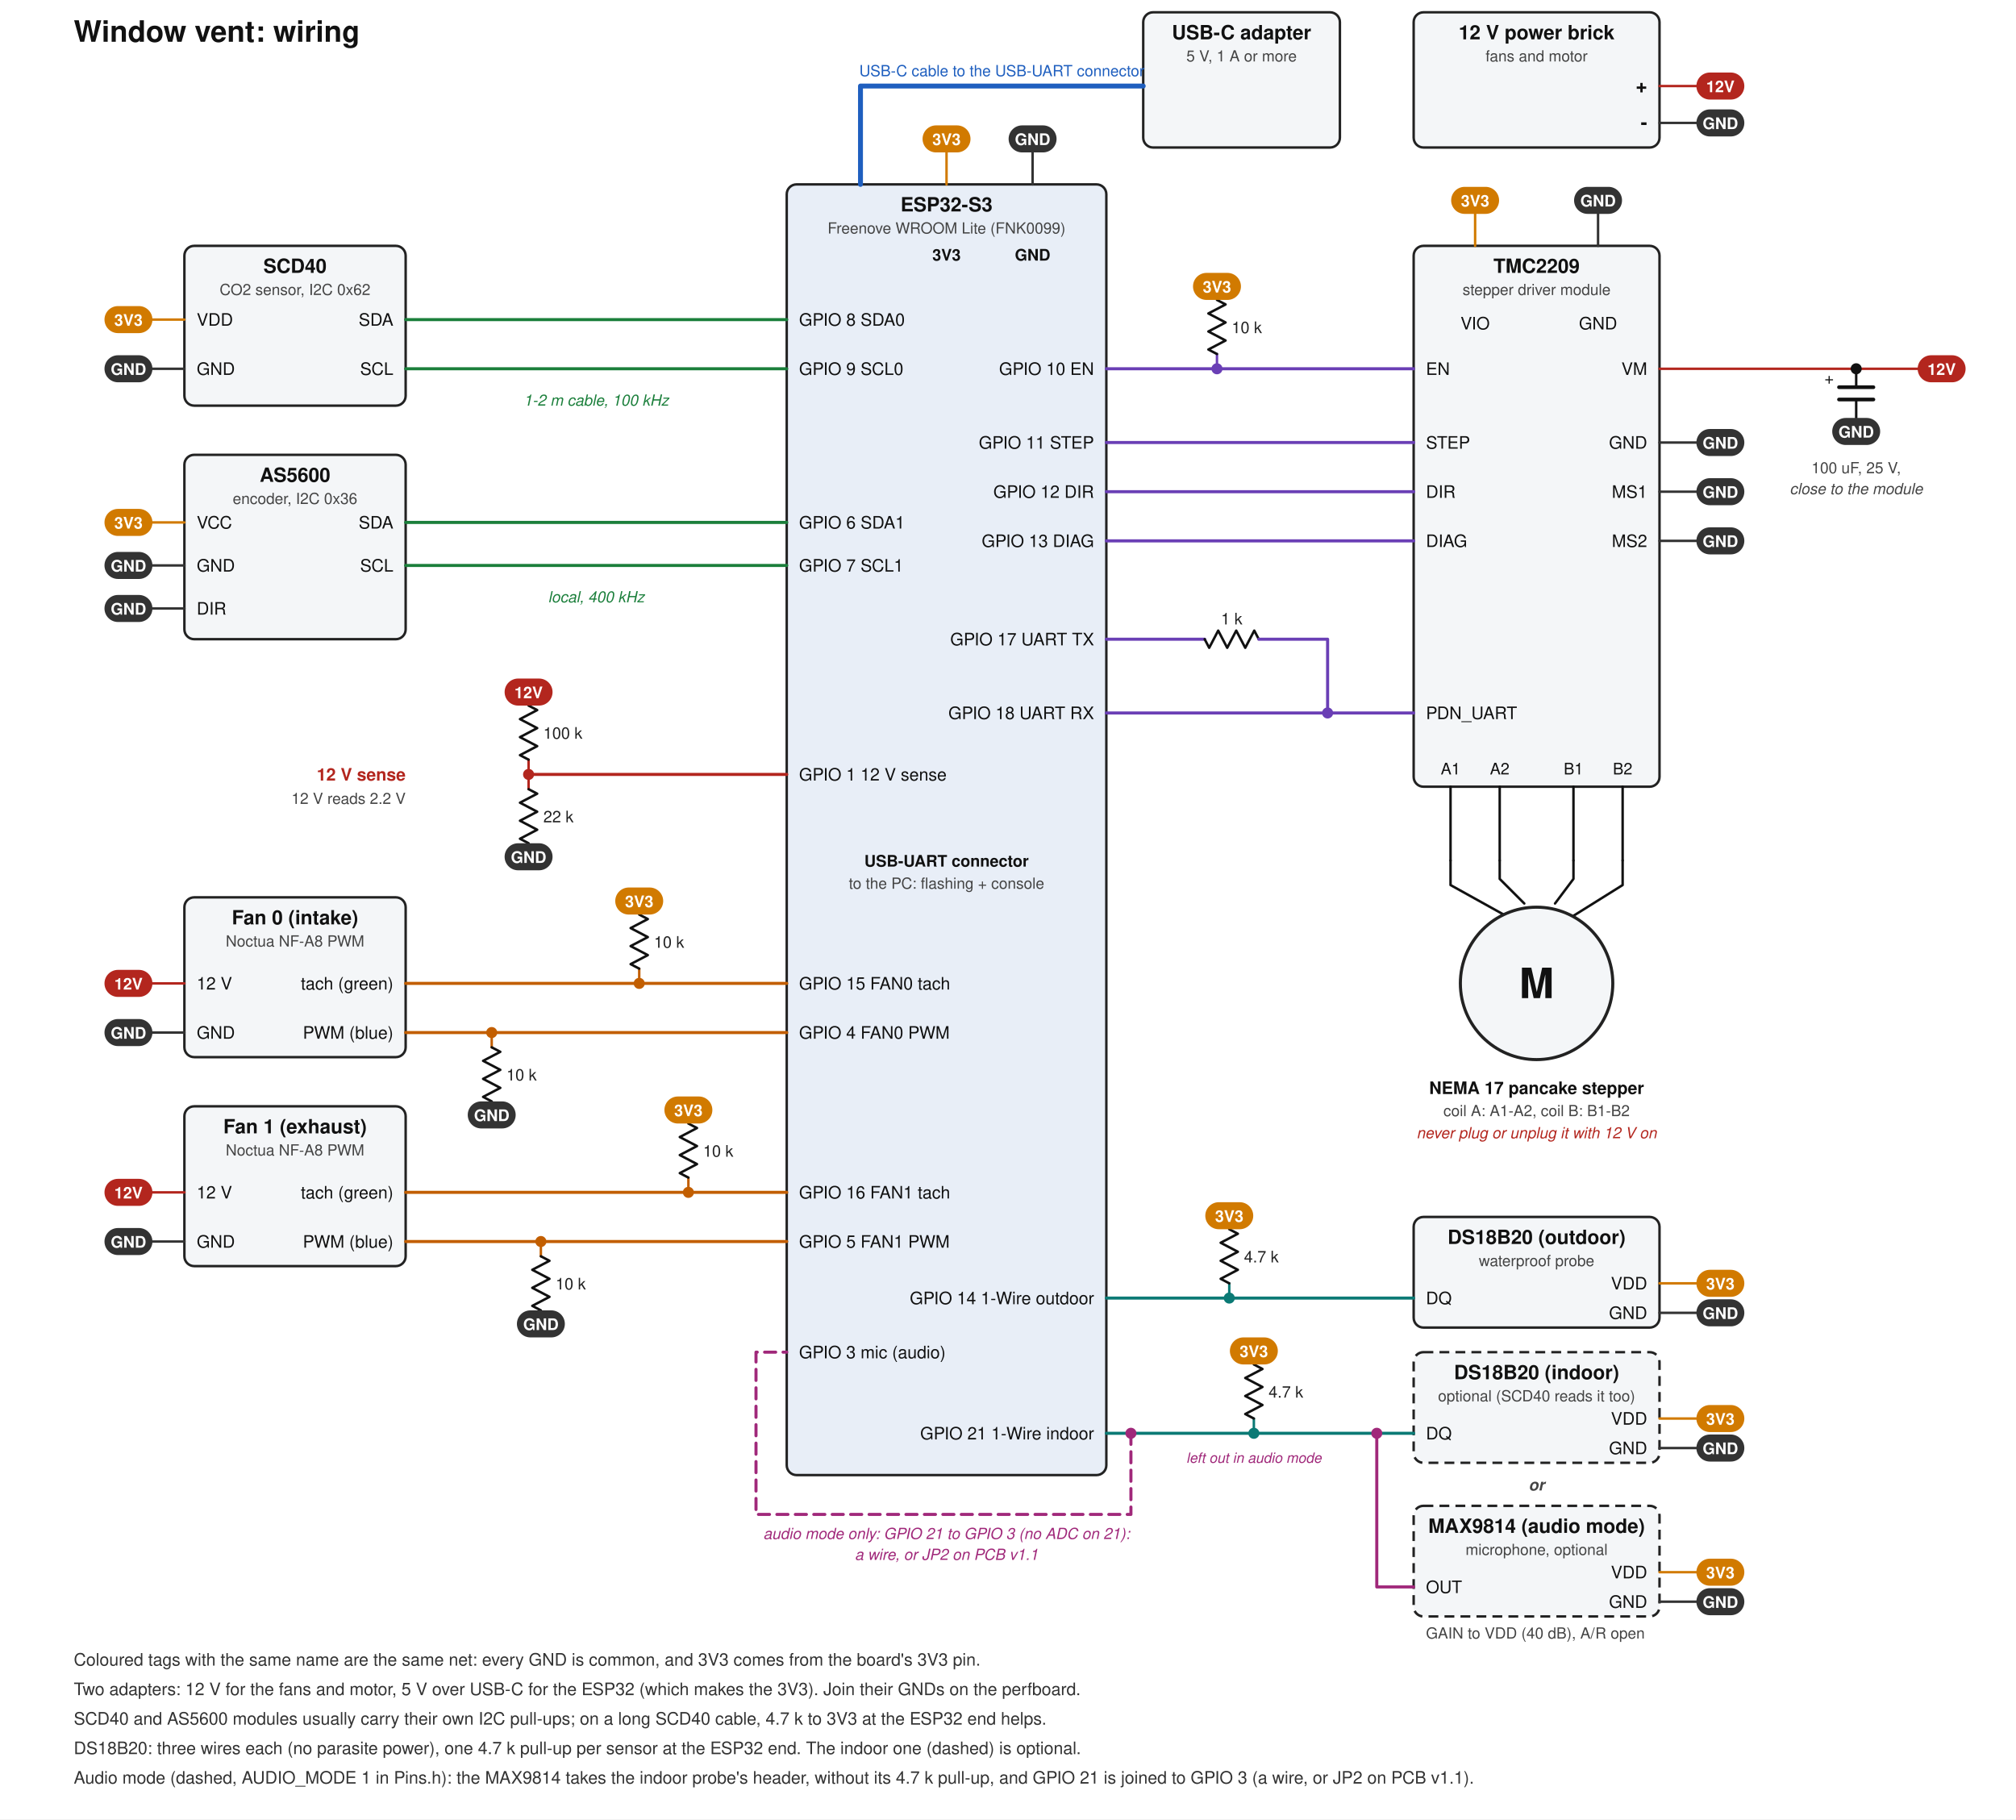
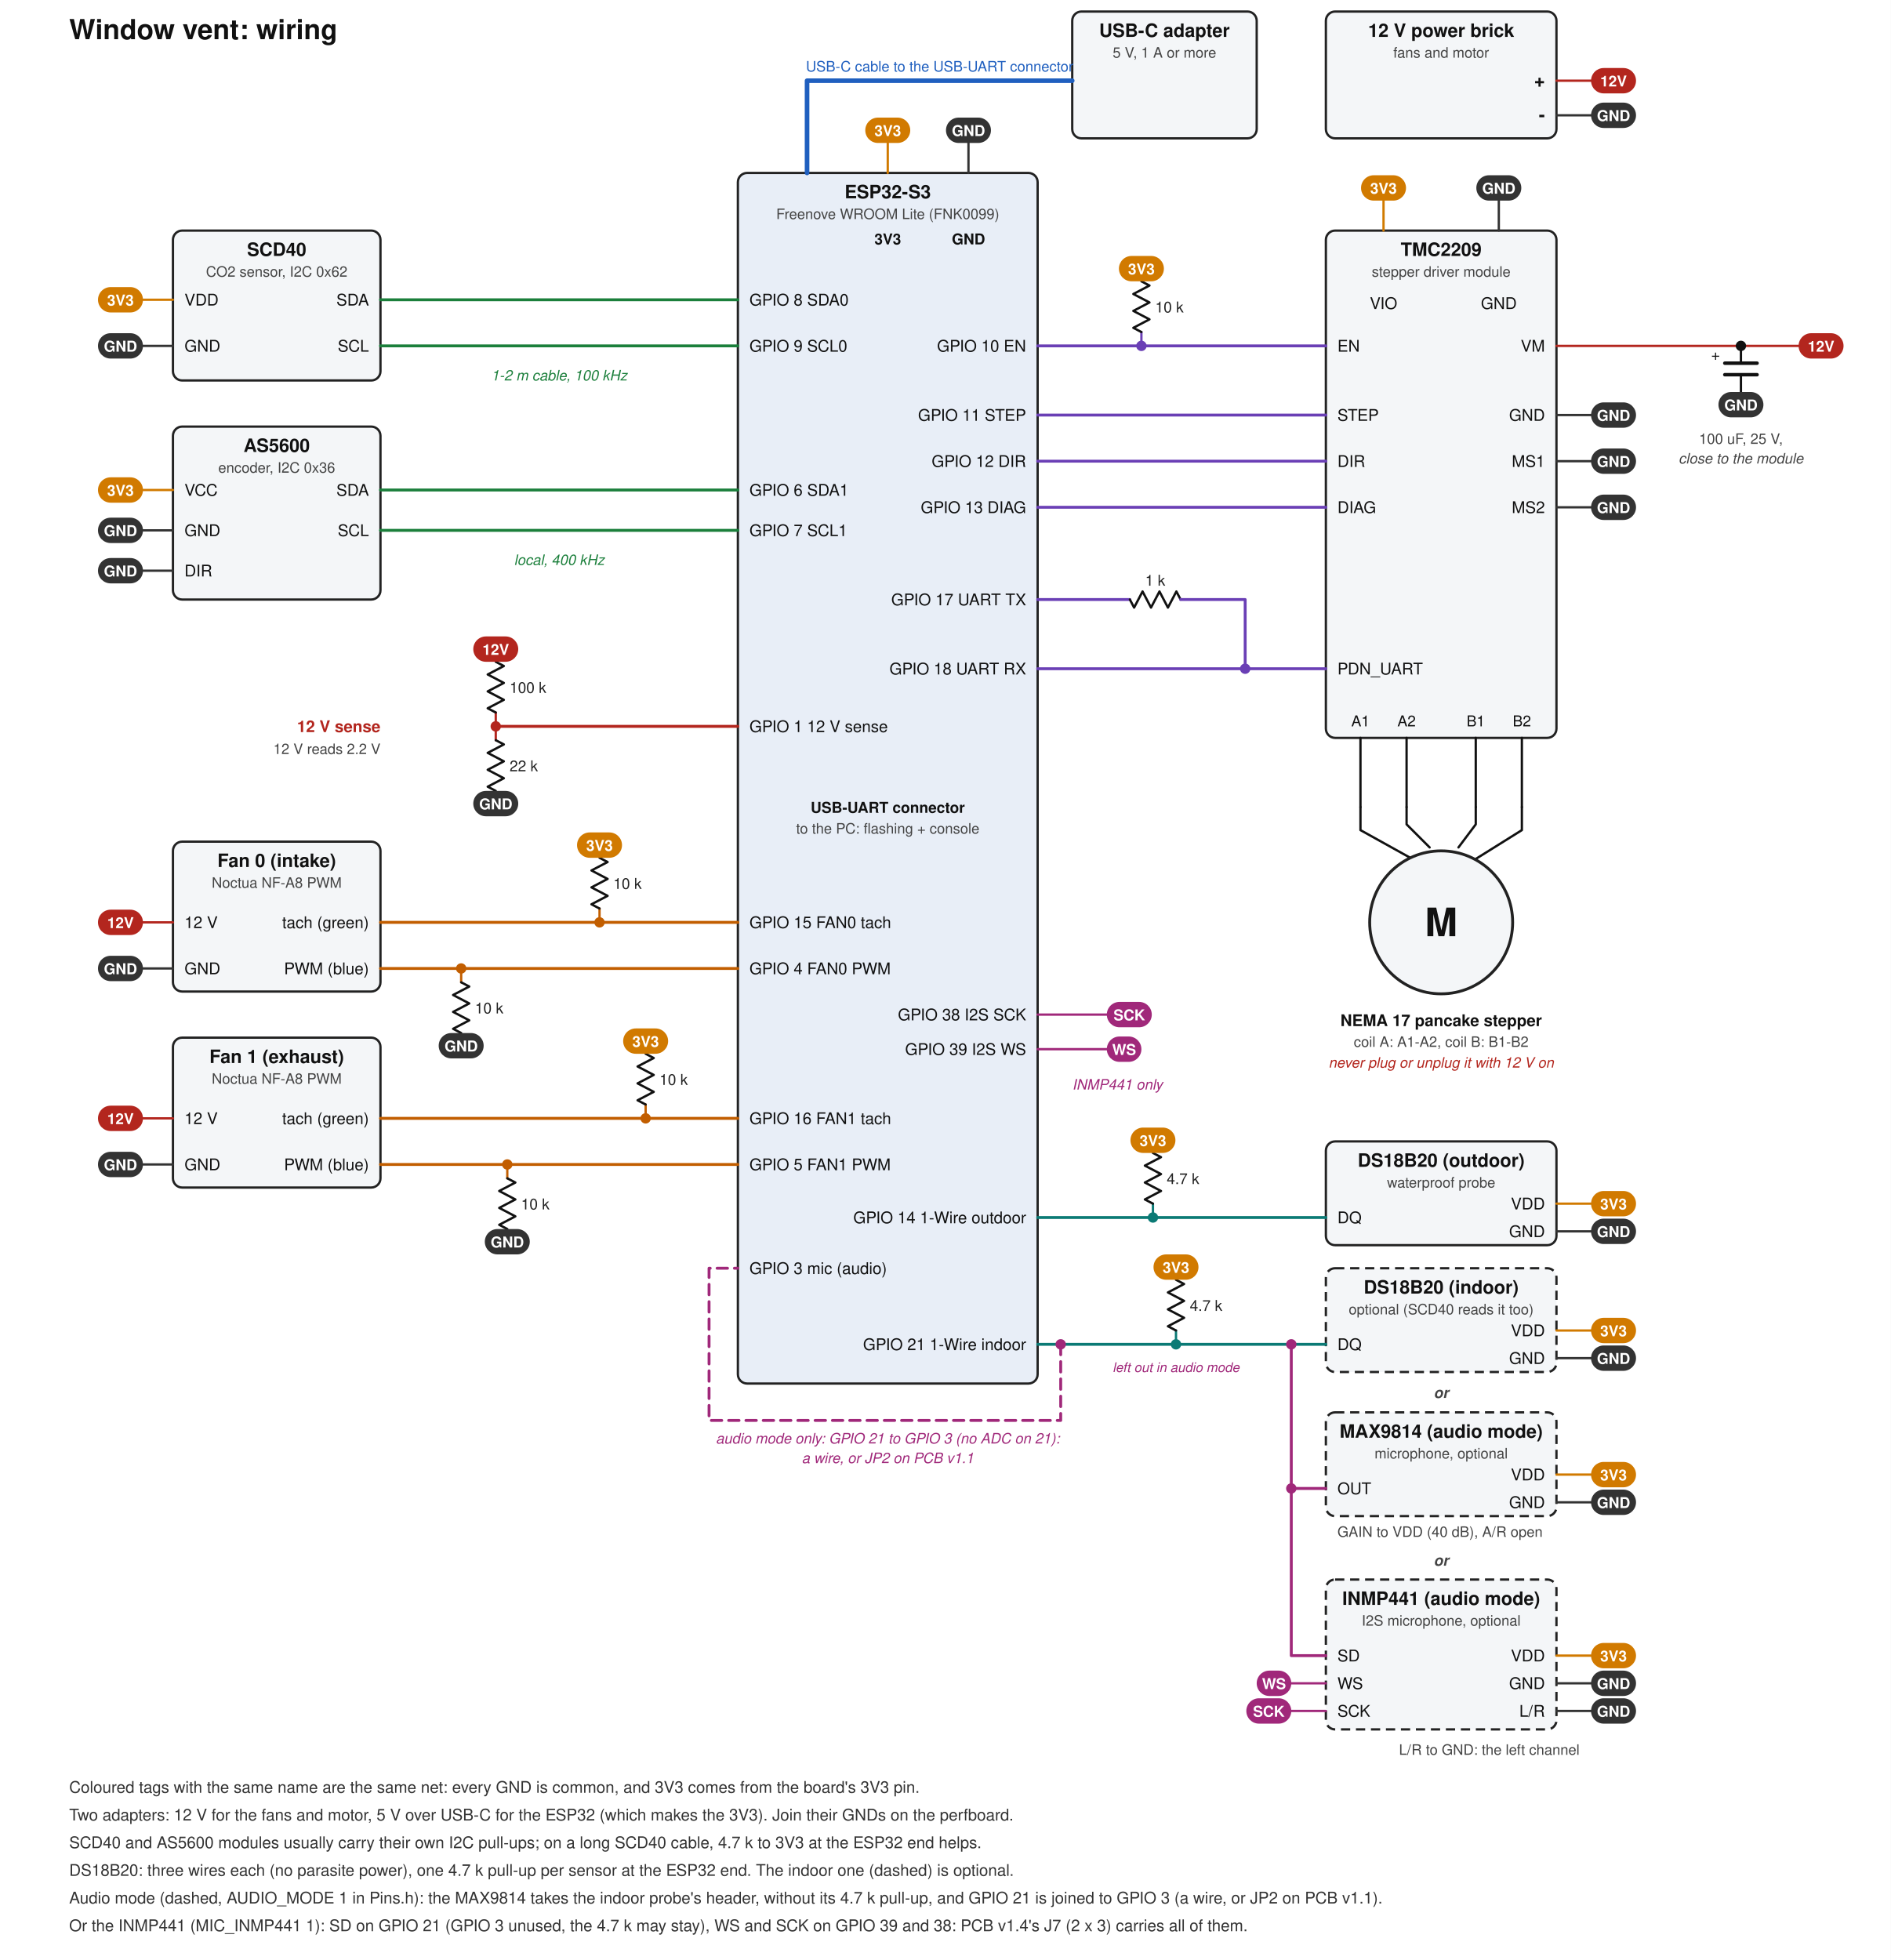
- <svg xmlns="http://www.w3.org/2000/svg" width="1640" height="1480" viewBox="0 0 1640 1480" font-family="Segoe UI, Helvetica, Arial, sans-serif">
-   <rect width="1640" height="1480" fill="#ffffff" />
+ <svg xmlns="http://www.w3.org/2000/svg" width="1640" height="1700" viewBox="0 0 1640 1700" font-family="Segoe UI, Helvetica, Arial, sans-serif">
+   <rect width="1640" height="1700" fill="#ffffff" />
  <rect x="640" y="150" width="260" height="1050" rx="8" fill="#e8eef7" stroke="#222" stroke-width="2" />
  <text x="770.0" y="172" font-size="16" text-anchor="middle" font-weight="bold" fill="#111">ESP32-S3</text>
  <text x="770.0" y="190" font-size="12.5" text-anchor="middle" font-weight="normal" fill="#444">Freenove WROOM Lite (FNK0099)</text>
  <text x="770.0" y="705" font-size="13" text-anchor="middle" font-weight="bold" fill="#111">USB-UART connector</text>
  <text x="770.0" y="723" font-size="12.5" text-anchor="middle" font-weight="normal" fill="#444">to the PC: flashing + console</text>
  <text x="770" y="212" font-size="13" text-anchor="middle" font-weight="bold" fill="#111">3V3</text>
  <text x="840" y="212" font-size="13" text-anchor="middle" font-weight="bold" fill="#111">GND</text>
  <polyline points="770,150 770,124" fill="none" stroke="#d17a00" stroke-width="2" stroke-linejoin="round" stroke-linecap="round" />
  <rect x="750.5" y="102" width="39" height="22" rx="11" fill="#d17a00" />
  <text x="770.0" y="118" font-size="13" text-anchor="middle" font-weight="bold" fill="#fff">3V3</text>
  <polyline points="840,150 840,124" fill="none" stroke="#333333" stroke-width="2" stroke-linejoin="round" stroke-linecap="round" />
  <rect x="820.5" y="102" width="39" height="22" rx="11" fill="#333333" />
  <text x="840.0" y="118" font-size="13" text-anchor="middle" font-weight="bold" fill="#fff">GND</text>
  <rect x="150" y="200" width="180" height="130" rx="8" fill="#f4f6f8" stroke="#222" stroke-width="2" />
  <text x="240.0" y="222" font-size="16" text-anchor="middle" font-weight="bold" fill="#111">SCD40</text>
  <text x="240.0" y="240" font-size="12.5" text-anchor="middle" font-weight="normal" fill="#444">CO2 sensor, I2C 0x62</text>
  <text x="160" y="265" font-size="14" text-anchor="start" font-weight="normal" fill="#111">VDD</text>
  <polyline points="150,260 124,260" fill="none" stroke="#d17a00" stroke-width="2" stroke-linejoin="round" stroke-linecap="round" />
  <rect x="85" y="249.0" width="39" height="22" rx="11" fill="#d17a00" />
  <text x="104.5" y="265.0" font-size="13" text-anchor="middle" font-weight="bold" fill="#fff">3V3</text>
  <text x="160" y="305" font-size="14" text-anchor="start" font-weight="normal" fill="#111">GND</text>
  <polyline points="150,300 124,300" fill="none" stroke="#333333" stroke-width="2" stroke-linejoin="round" stroke-linecap="round" />
  <rect x="85" y="289.0" width="39" height="22" rx="11" fill="#333333" />
  <text x="104.5" y="305.0" font-size="13" text-anchor="middle" font-weight="bold" fill="#fff">GND</text>
  <text x="320" y="265" font-size="14" text-anchor="end" font-weight="normal" fill="#111">SDA</text>
  <text x="320" y="305" font-size="14" text-anchor="end" font-weight="normal" fill="#111">SCL</text>
  <text x="650" y="265" font-size="14" text-anchor="start" font-weight="normal" fill="#111">GPIO 8  SDA0</text>
  <polyline points="330,260 640,260" fill="none" stroke="#1b7f3b" stroke-width="2.5" stroke-linejoin="round" stroke-linecap="round" />
  <text x="650" y="305" font-size="14" text-anchor="start" font-weight="normal" fill="#111">GPIO 9  SCL0</text>
  <polyline points="330,300 640,300" fill="none" stroke="#1b7f3b" stroke-width="2.5" stroke-linejoin="round" stroke-linecap="round" />
  <text x="485" y="330" font-size="12.5" text-anchor="middle" font-weight="normal" fill="#1b7f3b" font-style="italic">1-2 m cable, 100 kHz</text>
  <rect x="150" y="370" width="180" height="150" rx="8" fill="#f4f6f8" stroke="#222" stroke-width="2" />
  <text x="240.0" y="392" font-size="16" text-anchor="middle" font-weight="bold" fill="#111">AS5600</text>
  <text x="240.0" y="410" font-size="12.5" text-anchor="middle" font-weight="normal" fill="#444">encoder, I2C 0x36</text>
  <text x="160" y="430" font-size="14" text-anchor="start" font-weight="normal" fill="#111">VCC</text>
  <polyline points="150,425 124,425" fill="none" stroke="#d17a00" stroke-width="2" stroke-linejoin="round" stroke-linecap="round" />
  <rect x="85" y="414.0" width="39" height="22" rx="11" fill="#d17a00" />
  <text x="104.5" y="430.0" font-size="13" text-anchor="middle" font-weight="bold" fill="#fff">3V3</text>
  <text x="160" y="465" font-size="14" text-anchor="start" font-weight="normal" fill="#111">GND</text>
  <polyline points="150,460 124,460" fill="none" stroke="#333333" stroke-width="2" stroke-linejoin="round" stroke-linecap="round" />
  <rect x="85" y="449.0" width="39" height="22" rx="11" fill="#333333" />
  <text x="104.5" y="465.0" font-size="13" text-anchor="middle" font-weight="bold" fill="#fff">GND</text>
  <text x="160" y="500" font-size="14" text-anchor="start" font-weight="normal" fill="#111">DIR</text>
  <polyline points="150,495 124,495" fill="none" stroke="#333333" stroke-width="2" stroke-linejoin="round" stroke-linecap="round" />
  <rect x="85" y="484.0" width="39" height="22" rx="11" fill="#333333" />
  <text x="104.5" y="500.0" font-size="13" text-anchor="middle" font-weight="bold" fill="#fff">GND</text>
  <text x="320" y="430" font-size="14" text-anchor="end" font-weight="normal" fill="#111">SDA</text>
  <text x="320" y="465" font-size="14" text-anchor="end" font-weight="normal" fill="#111">SCL</text>
  <text x="650" y="430" font-size="14" text-anchor="start" font-weight="normal" fill="#111">GPIO 6  SDA1</text>
  <polyline points="330,425 640,425" fill="none" stroke="#1b7f3b" stroke-width="2.5" stroke-linejoin="round" stroke-linecap="round" />
  <text x="650" y="465" font-size="14" text-anchor="start" font-weight="normal" fill="#111">GPIO 7  SCL1</text>
  <polyline points="330,460 640,460" fill="none" stroke="#1b7f3b" stroke-width="2.5" stroke-linejoin="round" stroke-linecap="round" />
  <text x="485" y="490" font-size="12.5" text-anchor="middle" font-weight="normal" fill="#1b7f3b" font-style="italic">local, 400 kHz</text>
  <text x="650" y="635" font-size="14" text-anchor="start" font-weight="normal" fill="#111">GPIO 1  12 V sense</text>
  <polyline points="430,630 640,630" fill="none" stroke="#b3261e" stroke-width="2.5" stroke-linejoin="round" stroke-linecap="round" />
  <circle cx="430" cy="630" r="4.5" fill="#b3261e" />
  <polyline points="430,630 430,618" fill="none" stroke="#b3261e" stroke-width="2" stroke-linejoin="round" stroke-linecap="round" />
  <polyline points="430,574 437,577.667 423,585.0 437,592.333 423,599.667 437,607.0 423,614.333 430,618" fill="none" stroke="#111" stroke-width="2" stroke-linejoin="round" stroke-linecap="round" />
  <text x="442" y="601.0" font-size="13" text-anchor="start" font-weight="normal" fill="#222">100 k</text>
  <rect x="410.5" y="552" width="39" height="22" rx="11" fill="#b3261e" />
  <text x="430.0" y="568" font-size="13" text-anchor="middle" font-weight="bold" fill="#fff">12V</text>
  <polyline points="430,630 430,642" fill="none" stroke="#b3261e" stroke-width="2" stroke-linejoin="round" stroke-linecap="round" />
  <polyline points="430,642 437,645.667 423,653.0 437,660.333 423,667.667 437,675.0 423,682.333 430,686" fill="none" stroke="#111" stroke-width="2" stroke-linejoin="round" stroke-linecap="round" />
  <text x="442" y="669.0" font-size="13" text-anchor="start" font-weight="normal" fill="#222">22 k</text>
  <rect x="410.5" y="686" width="39" height="22" rx="11" fill="#333333" />
  <text x="430.0" y="702" font-size="13" text-anchor="middle" font-weight="bold" fill="#fff">GND</text>
  <text x="330" y="635" font-size="14" text-anchor="end" font-weight="bold" fill="#b3261e">12 V sense</text>
  <text x="330" y="654" font-size="12.5" text-anchor="end" font-weight="normal" fill="#444">12 V reads 2.2 V</text>
  <rect x="150" y="730" width="180" height="130" rx="8" fill="#f4f6f8" stroke="#222" stroke-width="2" />
  <text x="240.0" y="752" font-size="16" text-anchor="middle" font-weight="bold" fill="#111">Fan 0 (intake)</text>
  <text x="240.0" y="770" font-size="12.5" text-anchor="middle" font-weight="normal" fill="#444">Noctua NF-A8 PWM</text>
  <text x="160" y="805" font-size="14" text-anchor="start" font-weight="normal" fill="#111">12 V</text>
  <polyline points="150,800 124,800" fill="none" stroke="#b3261e" stroke-width="2" stroke-linejoin="round" stroke-linecap="round" />
  <rect x="85" y="789.0" width="39" height="22" rx="11" fill="#b3261e" />
  <text x="104.5" y="805.0" font-size="13" text-anchor="middle" font-weight="bold" fill="#fff">12V</text>
  <text x="160" y="845" font-size="14" text-anchor="start" font-weight="normal" fill="#111">GND</text>
  <polyline points="150,840 124,840" fill="none" stroke="#333333" stroke-width="2" stroke-linejoin="round" stroke-linecap="round" />
  <rect x="85" y="829.0" width="39" height="22" rx="11" fill="#333333" />
  <text x="104.5" y="845.0" font-size="13" text-anchor="middle" font-weight="bold" fill="#fff">GND</text>
  <text x="320" y="805" font-size="14" text-anchor="end" font-weight="normal" fill="#111">tach (green)</text>
  <text x="320" y="845" font-size="14" text-anchor="end" font-weight="normal" fill="#111">PWM (blue)</text>
  <text x="650" y="805" font-size="14" text-anchor="start" font-weight="normal" fill="#111">GPIO 15  FAN0 tach</text>
  <polyline points="330,800 640,800" fill="none" stroke="#c25e00" stroke-width="2.5" stroke-linejoin="round" stroke-linecap="round" />
  <text x="650" y="845" font-size="14" text-anchor="start" font-weight="normal" fill="#111">GPIO 4  FAN0 PWM</text>
  <polyline points="330,840 640,840" fill="none" stroke="#c25e00" stroke-width="2.5" stroke-linejoin="round" stroke-linecap="round" />
  <circle cx="520" cy="800" r="4.5" fill="#c25e00" />
  <polyline points="520,800 520,788" fill="none" stroke="#c25e00" stroke-width="2" stroke-linejoin="round" stroke-linecap="round" />
  <polyline points="520,744 527,747.667 513,755.0 527,762.333 513,769.667 527,777.0 513,784.333 520,788" fill="none" stroke="#111" stroke-width="2" stroke-linejoin="round" stroke-linecap="round" />
  <text x="532" y="771.0" font-size="13" text-anchor="start" font-weight="normal" fill="#222">10 k</text>
  <rect x="500.5" y="722" width="39" height="22" rx="11" fill="#d17a00" />
  <text x="520.0" y="738" font-size="13" text-anchor="middle" font-weight="bold" fill="#fff">3V3</text>
  <circle cx="400" cy="840" r="4.5" fill="#c25e00" />
  <polyline points="400,840 400,852" fill="none" stroke="#c25e00" stroke-width="2" stroke-linejoin="round" stroke-linecap="round" />
  <polyline points="400,852 407,855.667 393,863.0 407,870.333 393,877.667 407,885.0 393,892.333 400,896" fill="none" stroke="#111" stroke-width="2" stroke-linejoin="round" stroke-linecap="round" />
  <text x="412" y="879.0" font-size="13" text-anchor="start" font-weight="normal" fill="#222">10 k</text>
  <rect x="380.5" y="896" width="39" height="22" rx="11" fill="#333333" />
  <text x="400.0" y="912" font-size="13" text-anchor="middle" font-weight="bold" fill="#fff">GND</text>
  <rect x="150" y="900" width="180" height="130" rx="8" fill="#f4f6f8" stroke="#222" stroke-width="2" />
  <text x="240.0" y="922" font-size="16" text-anchor="middle" font-weight="bold" fill="#111">Fan 1 (exhaust)</text>
  <text x="240.0" y="940" font-size="12.5" text-anchor="middle" font-weight="normal" fill="#444">Noctua NF-A8 PWM</text>
  <text x="160" y="975" font-size="14" text-anchor="start" font-weight="normal" fill="#111">12 V</text>
  <polyline points="150,970 124,970" fill="none" stroke="#b3261e" stroke-width="2" stroke-linejoin="round" stroke-linecap="round" />
  <rect x="85" y="959.0" width="39" height="22" rx="11" fill="#b3261e" />
  <text x="104.5" y="975.0" font-size="13" text-anchor="middle" font-weight="bold" fill="#fff">12V</text>
  <text x="160" y="1015" font-size="14" text-anchor="start" font-weight="normal" fill="#111">GND</text>
  <polyline points="150,1010 124,1010" fill="none" stroke="#333333" stroke-width="2" stroke-linejoin="round" stroke-linecap="round" />
  <rect x="85" y="999.0" width="39" height="22" rx="11" fill="#333333" />
  <text x="104.5" y="1015.0" font-size="13" text-anchor="middle" font-weight="bold" fill="#fff">GND</text>
  <text x="320" y="975" font-size="14" text-anchor="end" font-weight="normal" fill="#111">tach (green)</text>
  <text x="320" y="1015" font-size="14" text-anchor="end" font-weight="normal" fill="#111">PWM (blue)</text>
  <text x="650" y="975" font-size="14" text-anchor="start" font-weight="normal" fill="#111">GPIO 16  FAN1 tach</text>
  <polyline points="330,970 640,970" fill="none" stroke="#c25e00" stroke-width="2.5" stroke-linejoin="round" stroke-linecap="round" />
  <text x="650" y="1015" font-size="14" text-anchor="start" font-weight="normal" fill="#111">GPIO 5  FAN1 PWM</text>
  <polyline points="330,1010 640,1010" fill="none" stroke="#c25e00" stroke-width="2.5" stroke-linejoin="round" stroke-linecap="round" />
  <circle cx="560" cy="970" r="4.5" fill="#c25e00" />
  <polyline points="560,970 560,958" fill="none" stroke="#c25e00" stroke-width="2" stroke-linejoin="round" stroke-linecap="round" />
  <polyline points="560,914 567,917.667 553,925.0 567,932.333 553,939.667 567,947.0 553,954.333 560,958" fill="none" stroke="#111" stroke-width="2" stroke-linejoin="round" stroke-linecap="round" />
  <text x="572" y="941.0" font-size="13" text-anchor="start" font-weight="normal" fill="#222">10 k</text>
  <rect x="540.5" y="892" width="39" height="22" rx="11" fill="#d17a00" />
  <text x="560.0" y="908" font-size="13" text-anchor="middle" font-weight="bold" fill="#fff">3V3</text>
  <circle cx="440" cy="1010" r="4.5" fill="#c25e00" />
  <polyline points="440,1010 440,1022" fill="none" stroke="#c25e00" stroke-width="2" stroke-linejoin="round" stroke-linecap="round" />
  <polyline points="440,1022 447,1025.667 433,1033.0 447,1040.333 433,1047.667 447,1055.0 433,1062.333 440,1066" fill="none" stroke="#111" stroke-width="2" stroke-linejoin="round" stroke-linecap="round" />
  <text x="452" y="1049.0" font-size="13" text-anchor="start" font-weight="normal" fill="#222">10 k</text>
  <rect x="420.5" y="1066" width="39" height="22" rx="11" fill="#333333" />
  <text x="440.0" y="1082" font-size="13" text-anchor="middle" font-weight="bold" fill="#fff">GND</text>
  <rect x="1150" y="200" width="200" height="440" rx="8" fill="#f4f6f8" stroke="#222" stroke-width="2" />
  <text x="1250.0" y="222" font-size="16" text-anchor="middle" font-weight="bold" fill="#111">TMC2209</text>
  <text x="1250.0" y="240" font-size="12.5" text-anchor="middle" font-weight="normal" fill="#444">stepper driver module</text>
  <text x="1160" y="305" font-size="14" text-anchor="start" font-weight="normal" fill="#111">EN</text>
  <text x="890" y="305" font-size="14" text-anchor="end" font-weight="normal" fill="#111">GPIO 10  EN</text>
  <polyline points="900,300 1150,300" fill="none" stroke="#6a3fb5" stroke-width="2.5" stroke-linejoin="round" stroke-linecap="round" />
  <text x="1160" y="365" font-size="14" text-anchor="start" font-weight="normal" fill="#111">STEP</text>
  <text x="890" y="365" font-size="14" text-anchor="end" font-weight="normal" fill="#111">GPIO 11  STEP</text>
  <polyline points="900,360 1150,360" fill="none" stroke="#6a3fb5" stroke-width="2.5" stroke-linejoin="round" stroke-linecap="round" />
  <text x="1160" y="405" font-size="14" text-anchor="start" font-weight="normal" fill="#111">DIR</text>
  <text x="890" y="405" font-size="14" text-anchor="end" font-weight="normal" fill="#111">GPIO 12  DIR</text>
  <polyline points="900,400 1150,400" fill="none" stroke="#6a3fb5" stroke-width="2.5" stroke-linejoin="round" stroke-linecap="round" />
  <text x="1160" y="445" font-size="14" text-anchor="start" font-weight="normal" fill="#111">DIAG</text>
  <text x="890" y="445" font-size="14" text-anchor="end" font-weight="normal" fill="#111">GPIO 13  DIAG</text>
  <polyline points="900,440 1150,440" fill="none" stroke="#6a3fb5" stroke-width="2.5" stroke-linejoin="round" stroke-linecap="round" />
  <circle cx="990" cy="300" r="4.5" fill="#6a3fb5" />
  <polyline points="990,300 990,288" fill="none" stroke="#6a3fb5" stroke-width="2" stroke-linejoin="round" stroke-linecap="round" />
  <polyline points="990,244 997,247.667 983,255.0 997,262.333 983,269.667 997,277.0 983,284.333 990,288" fill="none" stroke="#111" stroke-width="2" stroke-linejoin="round" stroke-linecap="round" />
  <text x="1002" y="271.0" font-size="13" text-anchor="start" font-weight="normal" fill="#222">10 k</text>
  <rect x="970.5" y="222" width="39" height="22" rx="11" fill="#d17a00" />
  <text x="990.0" y="238" font-size="13" text-anchor="middle" font-weight="bold" fill="#fff">3V3</text>
  <text x="890" y="525" font-size="14" text-anchor="end" font-weight="normal" fill="#111">GPIO 17  UART TX</text>
  <polyline points="900,520 980,520" fill="none" stroke="#6a3fb5" stroke-width="2.5" stroke-linejoin="round" stroke-linecap="round" />
  <polyline points="980,520 983.667,527 991.0,513 998.333,527 1005.667,513 1013.0,527 1020.333,513 1024,520" fill="none" stroke="#111" stroke-width="2" stroke-linejoin="round" stroke-linecap="round" />
  <text x="1002.0" y="508" font-size="13" text-anchor="middle" font-weight="normal" fill="#222">1 k</text>
  <polyline points="1024,520 1080,520 1080,580" fill="none" stroke="#6a3fb5" stroke-width="2.5" stroke-linejoin="round" stroke-linecap="round" />
  <text x="890" y="585" font-size="14" text-anchor="end" font-weight="normal" fill="#111">GPIO 18  UART RX</text>
  <polyline points="900,580 1150,580" fill="none" stroke="#6a3fb5" stroke-width="2.5" stroke-linejoin="round" stroke-linecap="round" />
  <circle cx="1080" cy="580" r="4.5" fill="#6a3fb5" />
  <text x="1160" y="585" font-size="14" text-anchor="start" font-weight="normal" fill="#111">PDN_UART</text>
  <text x="1200" y="268" font-size="14" text-anchor="middle" font-weight="normal" fill="#111">VIO</text>
  <polyline points="1200,200 1200,174" fill="none" stroke="#d17a00" stroke-width="2" stroke-linejoin="round" stroke-linecap="round" />
  <rect x="1180.5" y="152" width="39" height="22" rx="11" fill="#d17a00" />
  <text x="1200.0" y="168" font-size="13" text-anchor="middle" font-weight="bold" fill="#fff">3V3</text>
  <text x="1300" y="268" font-size="14" text-anchor="middle" font-weight="normal" fill="#111">GND</text>
  <polyline points="1300,200 1300,174" fill="none" stroke="#333333" stroke-width="2" stroke-linejoin="round" stroke-linecap="round" />
  <rect x="1280.5" y="152" width="39" height="22" rx="11" fill="#333333" />
  <text x="1300.0" y="168" font-size="13" text-anchor="middle" font-weight="bold" fill="#fff">GND</text>
  <text x="1340" y="305" font-size="14" text-anchor="end" font-weight="normal" fill="#111">VM</text>
  <text x="1340" y="365" font-size="14" text-anchor="end" font-weight="normal" fill="#111">GND</text>
  <polyline points="1350,360 1380,360" fill="none" stroke="#333333" stroke-width="2" stroke-linejoin="round" stroke-linecap="round" />
  <rect x="1380" y="349.0" width="39" height="22" rx="11" fill="#333333" />
  <text x="1399.5" y="365.0" font-size="13" text-anchor="middle" font-weight="bold" fill="#fff">GND</text>
  <text x="1340" y="405" font-size="14" text-anchor="end" font-weight="normal" fill="#111">MS1</text>
  <polyline points="1350,400 1380,400" fill="none" stroke="#333333" stroke-width="2" stroke-linejoin="round" stroke-linecap="round" />
  <rect x="1380" y="389.0" width="39" height="22" rx="11" fill="#333333" />
  <text x="1399.5" y="405.0" font-size="13" text-anchor="middle" font-weight="bold" fill="#fff">GND</text>
  <text x="1340" y="445" font-size="14" text-anchor="end" font-weight="normal" fill="#111">MS2</text>
  <polyline points="1350,440 1380,440" fill="none" stroke="#333333" stroke-width="2" stroke-linejoin="round" stroke-linecap="round" />
  <rect x="1380" y="429.0" width="39" height="22" rx="11" fill="#333333" />
  <text x="1399.5" y="445.0" font-size="13" text-anchor="middle" font-weight="bold" fill="#fff">GND</text>
  <polyline points="1350,300 1560,300" fill="none" stroke="#b3261e" stroke-width="2" stroke-linejoin="round" stroke-linecap="round" />
  <rect x="1560" y="289.0" width="39" height="22" rx="11" fill="#b3261e" />
  <text x="1579.5" y="305.0" font-size="13" text-anchor="middle" font-weight="bold" fill="#fff">12V</text>
  <circle cx="1510" cy="300" r="4.5" fill="#111" />
  <polyline points="1510,300 1510,315.0" fill="none" stroke="#111" stroke-width="2" stroke-linejoin="round" stroke-linecap="round" />
  <polyline points="1496,315.0 1524,315.0" fill="none" stroke="#111" stroke-width="3" stroke-linejoin="round" stroke-linecap="round" />
  <polyline points="1496,325.0 1524,325.0" fill="none" stroke="#111" stroke-width="3" stroke-linejoin="round" stroke-linecap="round" />
  <polyline points="1510,325.0 1510,340" fill="none" stroke="#111" stroke-width="2" stroke-linejoin="round" stroke-linecap="round" />
  <text x="1488" y="312.0" font-size="13" text-anchor="middle" font-weight="normal" fill="#111">+</text>
  <text x="1530" y="325.0" font-size="13" text-anchor="start" font-weight="normal" fill="#111" />
  <rect x="1490.5" y="340" width="39" height="22" rx="11" fill="#333333" />
  <text x="1510.0" y="356" font-size="13" text-anchor="middle" font-weight="bold" fill="#fff">GND</text>
  <text x="1510" y="385" font-size="12.5" text-anchor="middle" font-weight="normal" fill="#444">100 uF, 25 V,</text>
  <text x="1510" y="402" font-size="12.5" text-anchor="middle" font-weight="normal" fill="#444" font-style="italic">close to the module</text>
  <text x="1180" y="630" font-size="13" text-anchor="middle" font-weight="normal" fill="#111">A1</text>
  <polyline points="1180,640 1180,700" fill="none" stroke="#111" stroke-width="2" stroke-linejoin="round" stroke-linecap="round" />
  <text x="1220" y="630" font-size="13" text-anchor="middle" font-weight="normal" fill="#111">A2</text>
  <polyline points="1220,640 1220,700" fill="none" stroke="#111" stroke-width="2" stroke-linejoin="round" stroke-linecap="round" />
  <text x="1280" y="630" font-size="13" text-anchor="middle" font-weight="normal" fill="#111">B1</text>
  <polyline points="1280,640 1280,700" fill="none" stroke="#111" stroke-width="2" stroke-linejoin="round" stroke-linecap="round" />
  <text x="1320" y="630" font-size="13" text-anchor="middle" font-weight="normal" fill="#111">B2</text>
  <polyline points="1320,640 1320,700" fill="none" stroke="#111" stroke-width="2" stroke-linejoin="round" stroke-linecap="round" />
  <polyline points="1180,700 1180,720 1225,745" fill="none" stroke="#111" stroke-width="2" stroke-linejoin="round" stroke-linecap="round" />
  <polyline points="1220,700 1220,715 1240,735" fill="none" stroke="#111" stroke-width="2" stroke-linejoin="round" stroke-linecap="round" />
  <polyline points="1280,700 1280,715 1265,735" fill="none" stroke="#111" stroke-width="2" stroke-linejoin="round" stroke-linecap="round" />
  <polyline points="1320,700 1320,720 1280,745" fill="none" stroke="#111" stroke-width="2" stroke-linejoin="round" stroke-linecap="round" />
  <circle cx="1250" cy="800" r="62" fill="#f4f6f8" stroke="#222" stroke-width="2.5" />
  <text x="1250" y="812" font-size="34" text-anchor="middle" font-weight="bold" fill="#111">M</text>
  <text x="1250" y="890" font-size="14" text-anchor="middle" font-weight="bold" fill="#111">NEMA 17 pancake stepper</text>
  <text x="1250" y="908" font-size="12.5" text-anchor="middle" font-weight="normal" fill="#444">coil A: A1-A2, coil B: B1-B2</text>
  <text x="1250" y="926" font-size="12.5" text-anchor="middle" font-weight="normal" fill="#b3261e" font-style="italic">never plug or unplug it with 12 V on</text>
  <rect x="1150" y="990" width="200" height="90" rx="8" fill="#f4f6f8" stroke="#222" stroke-width="2" />
  <text x="1250.0" y="1012" font-size="16" text-anchor="middle" font-weight="bold" fill="#111">DS18B20 (outdoor)</text>
  <text x="1250.0" y="1030" font-size="12.5" text-anchor="middle" font-weight="normal" fill="#444">waterproof probe</text>
  <text x="1160" y="1061" font-size="14" text-anchor="start" font-weight="normal" fill="#111">DQ</text>
  <text x="890" y="1061" font-size="14" text-anchor="end" font-weight="normal" fill="#111">GPIO 14  1-Wire outdoor</text>
  <polyline points="900,1056 1150,1056" fill="none" stroke="#0b7a75" stroke-width="2.5" stroke-linejoin="round" stroke-linecap="round" />
  <circle cx="1000" cy="1056" r="4.5" fill="#0b7a75" />
  <polyline points="1000,1056 1000,1044" fill="none" stroke="#0b7a75" stroke-width="2" stroke-linejoin="round" stroke-linecap="round" />
  <polyline points="1000,1000 1007,1003.667 993,1011.0 1007,1018.333 993,1025.667 1007,1033.0 993,1040.333 1000,1044" fill="none" stroke="#111" stroke-width="2" stroke-linejoin="round" stroke-linecap="round" />
  <text x="1012" y="1027.0" font-size="13" text-anchor="start" font-weight="normal" fill="#222">4.7 k</text>
  <rect x="980.5" y="978" width="39" height="22" rx="11" fill="#d17a00" />
  <text x="1000.0" y="994" font-size="13" text-anchor="middle" font-weight="bold" fill="#fff">3V3</text>
  <text x="1340" y="1049" font-size="14" text-anchor="end" font-weight="normal" fill="#111">VDD</text>
  <polyline points="1350,1044 1380,1044" fill="none" stroke="#d17a00" stroke-width="2" stroke-linejoin="round" stroke-linecap="round" />
  <rect x="1380" y="1033.0" width="39" height="22" rx="11" fill="#d17a00" />
  <text x="1399.5" y="1049.0" font-size="13" text-anchor="middle" font-weight="bold" fill="#fff">3V3</text>
  <text x="1340" y="1073" font-size="14" text-anchor="end" font-weight="normal" fill="#111">GND</text>
  <polyline points="1350,1068 1380,1068" fill="none" stroke="#333333" stroke-width="2" stroke-linejoin="round" stroke-linecap="round" />
  <rect x="1380" y="1057.0" width="39" height="22" rx="11" fill="#333333" />
  <text x="1399.5" y="1073.0" font-size="13" text-anchor="middle" font-weight="bold" fill="#fff">GND</text>
  <rect x="1150" y="1100" width="200" height="90" rx="8" fill="#f4f6f8" stroke="#222" stroke-width="2" stroke-dasharray="8,5" />
  <text x="1250.0" y="1122" font-size="16" text-anchor="middle" font-weight="bold" fill="#111">DS18B20 (indoor)</text>
  <text x="1250.0" y="1140" font-size="12.5" text-anchor="middle" font-weight="normal" fill="#444">optional (SCD40 reads it too)</text>
  <text x="1160" y="1171" font-size="14" text-anchor="start" font-weight="normal" fill="#111">DQ</text>
  <text x="890" y="1171" font-size="14" text-anchor="end" font-weight="normal" fill="#111">GPIO 21  1-Wire indoor</text>
  <polyline points="900,1166 1150,1166" fill="none" stroke="#0b7a75" stroke-width="2.5" stroke-linejoin="round" stroke-linecap="round" />
  <circle cx="1020" cy="1166" r="4.5" fill="#0b7a75" />
  <polyline points="1020,1166 1020,1154" fill="none" stroke="#0b7a75" stroke-width="2" stroke-linejoin="round" stroke-linecap="round" />
  <polyline points="1020,1110 1027,1113.667 1013,1121.0 1027,1128.333 1013,1135.667 1027,1143.0 1013,1150.333 1020,1154" fill="none" stroke="#111" stroke-width="2" stroke-linejoin="round" stroke-linecap="round" />
  <text x="1032" y="1137.0" font-size="13" text-anchor="start" font-weight="normal" fill="#222">4.7 k</text>
  <rect x="1000.5" y="1088" width="39" height="22" rx="11" fill="#d17a00" />
  <text x="1020.0" y="1104" font-size="13" text-anchor="middle" font-weight="bold" fill="#fff">3V3</text>
  <text x="1340" y="1159" font-size="14" text-anchor="end" font-weight="normal" fill="#111">VDD</text>
  <polyline points="1350,1154 1380,1154" fill="none" stroke="#d17a00" stroke-width="2" stroke-linejoin="round" stroke-linecap="round" />
  <rect x="1380" y="1143.0" width="39" height="22" rx="11" fill="#d17a00" />
  <text x="1399.5" y="1159.0" font-size="13" text-anchor="middle" font-weight="bold" fill="#fff">3V3</text>
  <text x="1340" y="1183" font-size="14" text-anchor="end" font-weight="normal" fill="#111">GND</text>
  <polyline points="1350,1178 1380,1178" fill="none" stroke="#333333" stroke-width="2" stroke-linejoin="round" stroke-linecap="round" />
  <rect x="1380" y="1167.0" width="39" height="22" rx="11" fill="#333333" />
  <text x="1399.5" y="1183.0" font-size="13" text-anchor="middle" font-weight="bold" fill="#fff">GND</text>
  <text x="1020" y="1190" font-size="11.5" text-anchor="middle" font-weight="normal" fill="#a0287a" font-style="italic">left out in audio mode</text>
  <rect x="1150" y="1225" width="200" height="90" rx="8" fill="#f4f6f8" stroke="#222" stroke-width="2" stroke-dasharray="8,5" />
  <text x="1250.0" y="1247" font-size="16" text-anchor="middle" font-weight="bold" fill="#111">MAX9814 (audio mode)</text>
  <text x="1250.0" y="1265" font-size="12.5" text-anchor="middle" font-weight="normal" fill="#444">microphone, optional</text>
  <text x="1250.0" y="1212.5" font-size="13" text-anchor="middle" font-weight="bold" fill="#444" font-style="italic">or</text>
  <text x="1160" y="1296" font-size="14" text-anchor="start" font-weight="normal" fill="#111">OUT</text>
  <polyline points="1150,1291 1120,1291 1120,1166" fill="none" stroke="#a0287a" stroke-width="2.5" stroke-linejoin="round" stroke-linecap="round" />
  <circle cx="1120" cy="1166" r="4.5" fill="#a0287a" />
  <text x="1340" y="1284" font-size="14" text-anchor="end" font-weight="normal" fill="#111">VDD</text>
  <polyline points="1350,1279 1380,1279" fill="none" stroke="#d17a00" stroke-width="2" stroke-linejoin="round" stroke-linecap="round" />
  <rect x="1380" y="1268.0" width="39" height="22" rx="11" fill="#d17a00" />
  <text x="1399.5" y="1284.0" font-size="13" text-anchor="middle" font-weight="bold" fill="#fff">3V3</text>
  <text x="1340" y="1308" font-size="14" text-anchor="end" font-weight="normal" fill="#111">GND</text>
  <polyline points="1350,1303 1380,1303" fill="none" stroke="#333333" stroke-width="2" stroke-linejoin="round" stroke-linecap="round" />
  <rect x="1380" y="1292.0" width="39" height="22" rx="11" fill="#333333" />
  <text x="1399.5" y="1308.0" font-size="13" text-anchor="middle" font-weight="bold" fill="#fff">GND</text>
  <text x="1160" y="1333" font-size="12.5" text-anchor="start" font-weight="normal" fill="#444">GAIN to VDD (40 dB), A/R open</text>
+   <rect x="1150" y="1370" width="200" height="130" rx="8" fill="#f4f6f8" stroke="#222" stroke-width="2" stroke-dasharray="8,5" />
+   <text x="1250.0" y="1392" font-size="16" text-anchor="middle" font-weight="bold" fill="#111">INMP441 (audio mode)</text>
+   <text x="1250.0" y="1410" font-size="12.5" text-anchor="middle" font-weight="normal" fill="#444">I2S microphone, optional</text>
+   <text x="1250.0" y="1358" font-size="13" text-anchor="middle" font-weight="bold" fill="#444" font-style="italic">or</text>
+   <text x="1160" y="1441" font-size="14" text-anchor="start" font-weight="normal" fill="#111">SD</text>
+   <circle cx="1120" cy="1291" r="4.5" fill="#a0287a" />
+   <polyline points="1120,1291 1120,1436 1150,1436" fill="none" stroke="#a0287a" stroke-width="2.5" stroke-linejoin="round" stroke-linecap="round" />
+   <text x="1160" y="1465" font-size="14" text-anchor="start" font-weight="normal" fill="#111">WS</text>
+   <polyline points="1150,1460 1120,1460" fill="none" stroke="#a0287a" stroke-width="2" stroke-linejoin="round" stroke-linecap="round" />
+   <rect x="1090" y="1449.0" width="30" height="22" rx="11" fill="#a0287a" />
+   <text x="1105.0" y="1465.0" font-size="13" text-anchor="middle" font-weight="bold" fill="#fff">WS</text>
+   <text x="1160" y="1489" font-size="14" text-anchor="start" font-weight="normal" fill="#111">SCK</text>
+   <polyline points="1150,1484 1120,1484" fill="none" stroke="#a0287a" stroke-width="2" stroke-linejoin="round" stroke-linecap="round" />
+   <rect x="1081" y="1473.0" width="39" height="22" rx="11" fill="#a0287a" />
+   <text x="1100.5" y="1489.0" font-size="13" text-anchor="middle" font-weight="bold" fill="#fff">SCK</text>
+   <text x="1340" y="1441" font-size="14" text-anchor="end" font-weight="normal" fill="#111">VDD</text>
+   <polyline points="1350,1436 1380,1436" fill="none" stroke="#d17a00" stroke-width="2" stroke-linejoin="round" stroke-linecap="round" />
+   <rect x="1380" y="1425.0" width="39" height="22" rx="11" fill="#d17a00" />
+   <text x="1399.5" y="1441.0" font-size="13" text-anchor="middle" font-weight="bold" fill="#fff">3V3</text>
+   <text x="1340" y="1465" font-size="14" text-anchor="end" font-weight="normal" fill="#111">GND</text>
+   <polyline points="1350,1460 1380,1460" fill="none" stroke="#333333" stroke-width="2" stroke-linejoin="round" stroke-linecap="round" />
+   <rect x="1380" y="1449.0" width="39" height="22" rx="11" fill="#333333" />
+   <text x="1399.5" y="1465.0" font-size="13" text-anchor="middle" font-weight="bold" fill="#fff">GND</text>
+   <text x="1340" y="1489" font-size="14" text-anchor="end" font-weight="normal" fill="#111">L/R</text>
+   <polyline points="1350,1484 1380,1484" fill="none" stroke="#333333" stroke-width="2" stroke-linejoin="round" stroke-linecap="round" />
+   <rect x="1380" y="1473.0" width="39" height="22" rx="11" fill="#333333" />
+   <text x="1399.5" y="1489.0" font-size="13" text-anchor="middle" font-weight="bold" fill="#fff">GND</text>
+   <text x="1370" y="1522" font-size="12.5" text-anchor="end" font-weight="normal" fill="#444">L/R to GND: the left channel</text>
+   <text x="890" y="885" font-size="14" text-anchor="end" font-weight="normal" fill="#111">GPIO 38  I2S SCK</text>
+   <polyline points="900,880 960,880" fill="none" stroke="#a0287a" stroke-width="2" stroke-linejoin="round" stroke-linecap="round" />
+   <rect x="960" y="869.0" width="39" height="22" rx="11" fill="#a0287a" />
+   <text x="979.5" y="885.0" font-size="13" text-anchor="middle" font-weight="bold" fill="#fff">SCK</text>
+   <text x="890" y="915" font-size="14" text-anchor="end" font-weight="normal" fill="#111">GPIO 39  I2S WS</text>
+   <polyline points="900,910 960,910" fill="none" stroke="#a0287a" stroke-width="2" stroke-linejoin="round" stroke-linecap="round" />
+   <rect x="960" y="899.0" width="30" height="22" rx="11" fill="#a0287a" />
+   <text x="975.0" y="915.0" font-size="13" text-anchor="middle" font-weight="bold" fill="#fff">WS</text>
+   <text x="930" y="945" font-size="12.5" text-anchor="start" font-weight="normal" fill="#a0287a" font-style="italic">INMP441 only</text>
  <text x="650" y="1105" font-size="14" text-anchor="start" font-weight="normal" fill="#111">GPIO 3  mic (audio)</text>
  <circle cx="920" cy="1166" r="4.5" fill="#a0287a" />
  <polyline points="920,1166 920,1232 615,1232 615,1100 640,1100" fill="none" stroke="#a0287a" stroke-width="2.5" stroke-linejoin="round" stroke-linecap="round" stroke-dasharray="9,6" />
  <text x="770" y="1252" font-size="12.5" text-anchor="middle" font-weight="normal" fill="#a0287a" font-style="italic">audio mode only: GPIO 21 to GPIO 3 (no ADC on 21):</text>
  <text x="770" y="1269" font-size="12.5" text-anchor="middle" font-weight="normal" fill="#a0287a" font-style="italic">a wire, or JP2 on PCB v1.1</text>
  <rect x="1150" y="10" width="200" height="110" rx="8" fill="#f4f6f8" stroke="#222" stroke-width="2" />
  <text x="1250.0" y="32" font-size="16" text-anchor="middle" font-weight="bold" fill="#111">12 V power brick</text>
  <text x="1250.0" y="50" font-size="12.5" text-anchor="middle" font-weight="normal" fill="#444">fans and motor</text>
  <text x="1340" y="75" font-size="16" text-anchor="end" font-weight="bold" fill="#111">+</text>
  <polyline points="1350,70 1380,70" fill="none" stroke="#b3261e" stroke-width="2" stroke-linejoin="round" stroke-linecap="round" />
  <rect x="1380" y="59.0" width="39" height="22" rx="11" fill="#b3261e" />
  <text x="1399.5" y="75.0" font-size="13" text-anchor="middle" font-weight="bold" fill="#fff">12V</text>
  <text x="1340" y="105" font-size="16" text-anchor="end" font-weight="bold" fill="#111">-</text>
  <polyline points="1350,100 1380,100" fill="none" stroke="#333333" stroke-width="2" stroke-linejoin="round" stroke-linecap="round" />
  <rect x="1380" y="89.0" width="39" height="22" rx="11" fill="#333333" />
  <text x="1399.5" y="105.0" font-size="13" text-anchor="middle" font-weight="bold" fill="#fff">GND</text>
  <rect x="930" y="10" width="160" height="110" rx="8" fill="#f4f6f8" stroke="#222" stroke-width="2" />
  <text x="1010.0" y="32" font-size="16" text-anchor="middle" font-weight="bold" fill="#111">USB-C adapter</text>
  <text x="1010.0" y="50" font-size="12.5" text-anchor="middle" font-weight="normal" fill="#444">5 V, 1 A or more</text>
  <polyline points="930,70 700,70 700,150" fill="none" stroke="#1f5fbf" stroke-width="4" stroke-linejoin="round" stroke-linecap="round" />
  <text x="815" y="62" font-size="12.5" text-anchor="middle" font-weight="normal" fill="#1f5fbf">USB-C cable to the USB-UART connector</text>
-   <text x="60" y="1355" font-size="14" text-anchor="start" font-weight="normal" fill="#333">Coloured tags with the same name are the same net: every GND is common, and 3V3 comes from the board's 3V3 pin.</text>
-   <text x="60" y="1379" font-size="14" text-anchor="start" font-weight="normal" fill="#333">Two adapters: 12 V for the fans and motor, 5 V over USB-C for the ESP32 (which makes the 3V3). Join their GNDs on the perfboard.</text>
-   <text x="60" y="1403" font-size="14" text-anchor="start" font-weight="normal" fill="#333">SCD40 and AS5600 modules usually carry their own I2C pull-ups; on a long SCD40 cable, 4.7 k to 3V3 at the ESP32 end helps.</text>
-   <text x="60" y="1427" font-size="14" text-anchor="start" font-weight="normal" fill="#333">DS18B20: three wires each (no parasite power), one 4.7 k pull-up per sensor at the ESP32 end. The indoor one (dashed) is optional.</text>
-   <text x="60" y="1451" font-size="14" text-anchor="start" font-weight="normal" fill="#333">Audio mode (dashed, AUDIO_MODE 1 in Pins.h): the MAX9814 takes the indoor probe's header, without its 4.7 k pull-up, and GPIO 21 is joined to GPIO 3 (a wire, or JP2 on PCB v1.1).</text>
+   <text x="60" y="1555" font-size="14" text-anchor="start" font-weight="normal" fill="#333">Coloured tags with the same name are the same net: every GND is common, and 3V3 comes from the board's 3V3 pin.</text>
+   <text x="60" y="1579" font-size="14" text-anchor="start" font-weight="normal" fill="#333">Two adapters: 12 V for the fans and motor, 5 V over USB-C for the ESP32 (which makes the 3V3). Join their GNDs on the perfboard.</text>
+   <text x="60" y="1603" font-size="14" text-anchor="start" font-weight="normal" fill="#333">SCD40 and AS5600 modules usually carry their own I2C pull-ups; on a long SCD40 cable, 4.7 k to 3V3 at the ESP32 end helps.</text>
+   <text x="60" y="1627" font-size="14" text-anchor="start" font-weight="normal" fill="#333">DS18B20: three wires each (no parasite power), one 4.7 k pull-up per sensor at the ESP32 end. The indoor one (dashed) is optional.</text>
+   <text x="60" y="1651" font-size="14" text-anchor="start" font-weight="normal" fill="#333">Audio mode (dashed, AUDIO_MODE 1 in Pins.h): the MAX9814 takes the indoor probe's header, without its 4.7 k pull-up, and GPIO 21 is joined to GPIO 3 (a wire, or JP2 on PCB v1.1).</text>
+   <text x="60" y="1675" font-size="14" text-anchor="start" font-weight="normal" fill="#333">Or the INMP441 (MIC_INMP441 1): SD on GPIO 21 (GPIO 3 unused, the 4.7 k may stay), WS and SCK on GPIO 39 and 38: PCB v1.4's J7 (2 x 3) carries all of them.</text>
  <text x="60" y="34" font-size="24" text-anchor="start" font-weight="bold" fill="#111">Window vent: wiring</text>
</svg>
